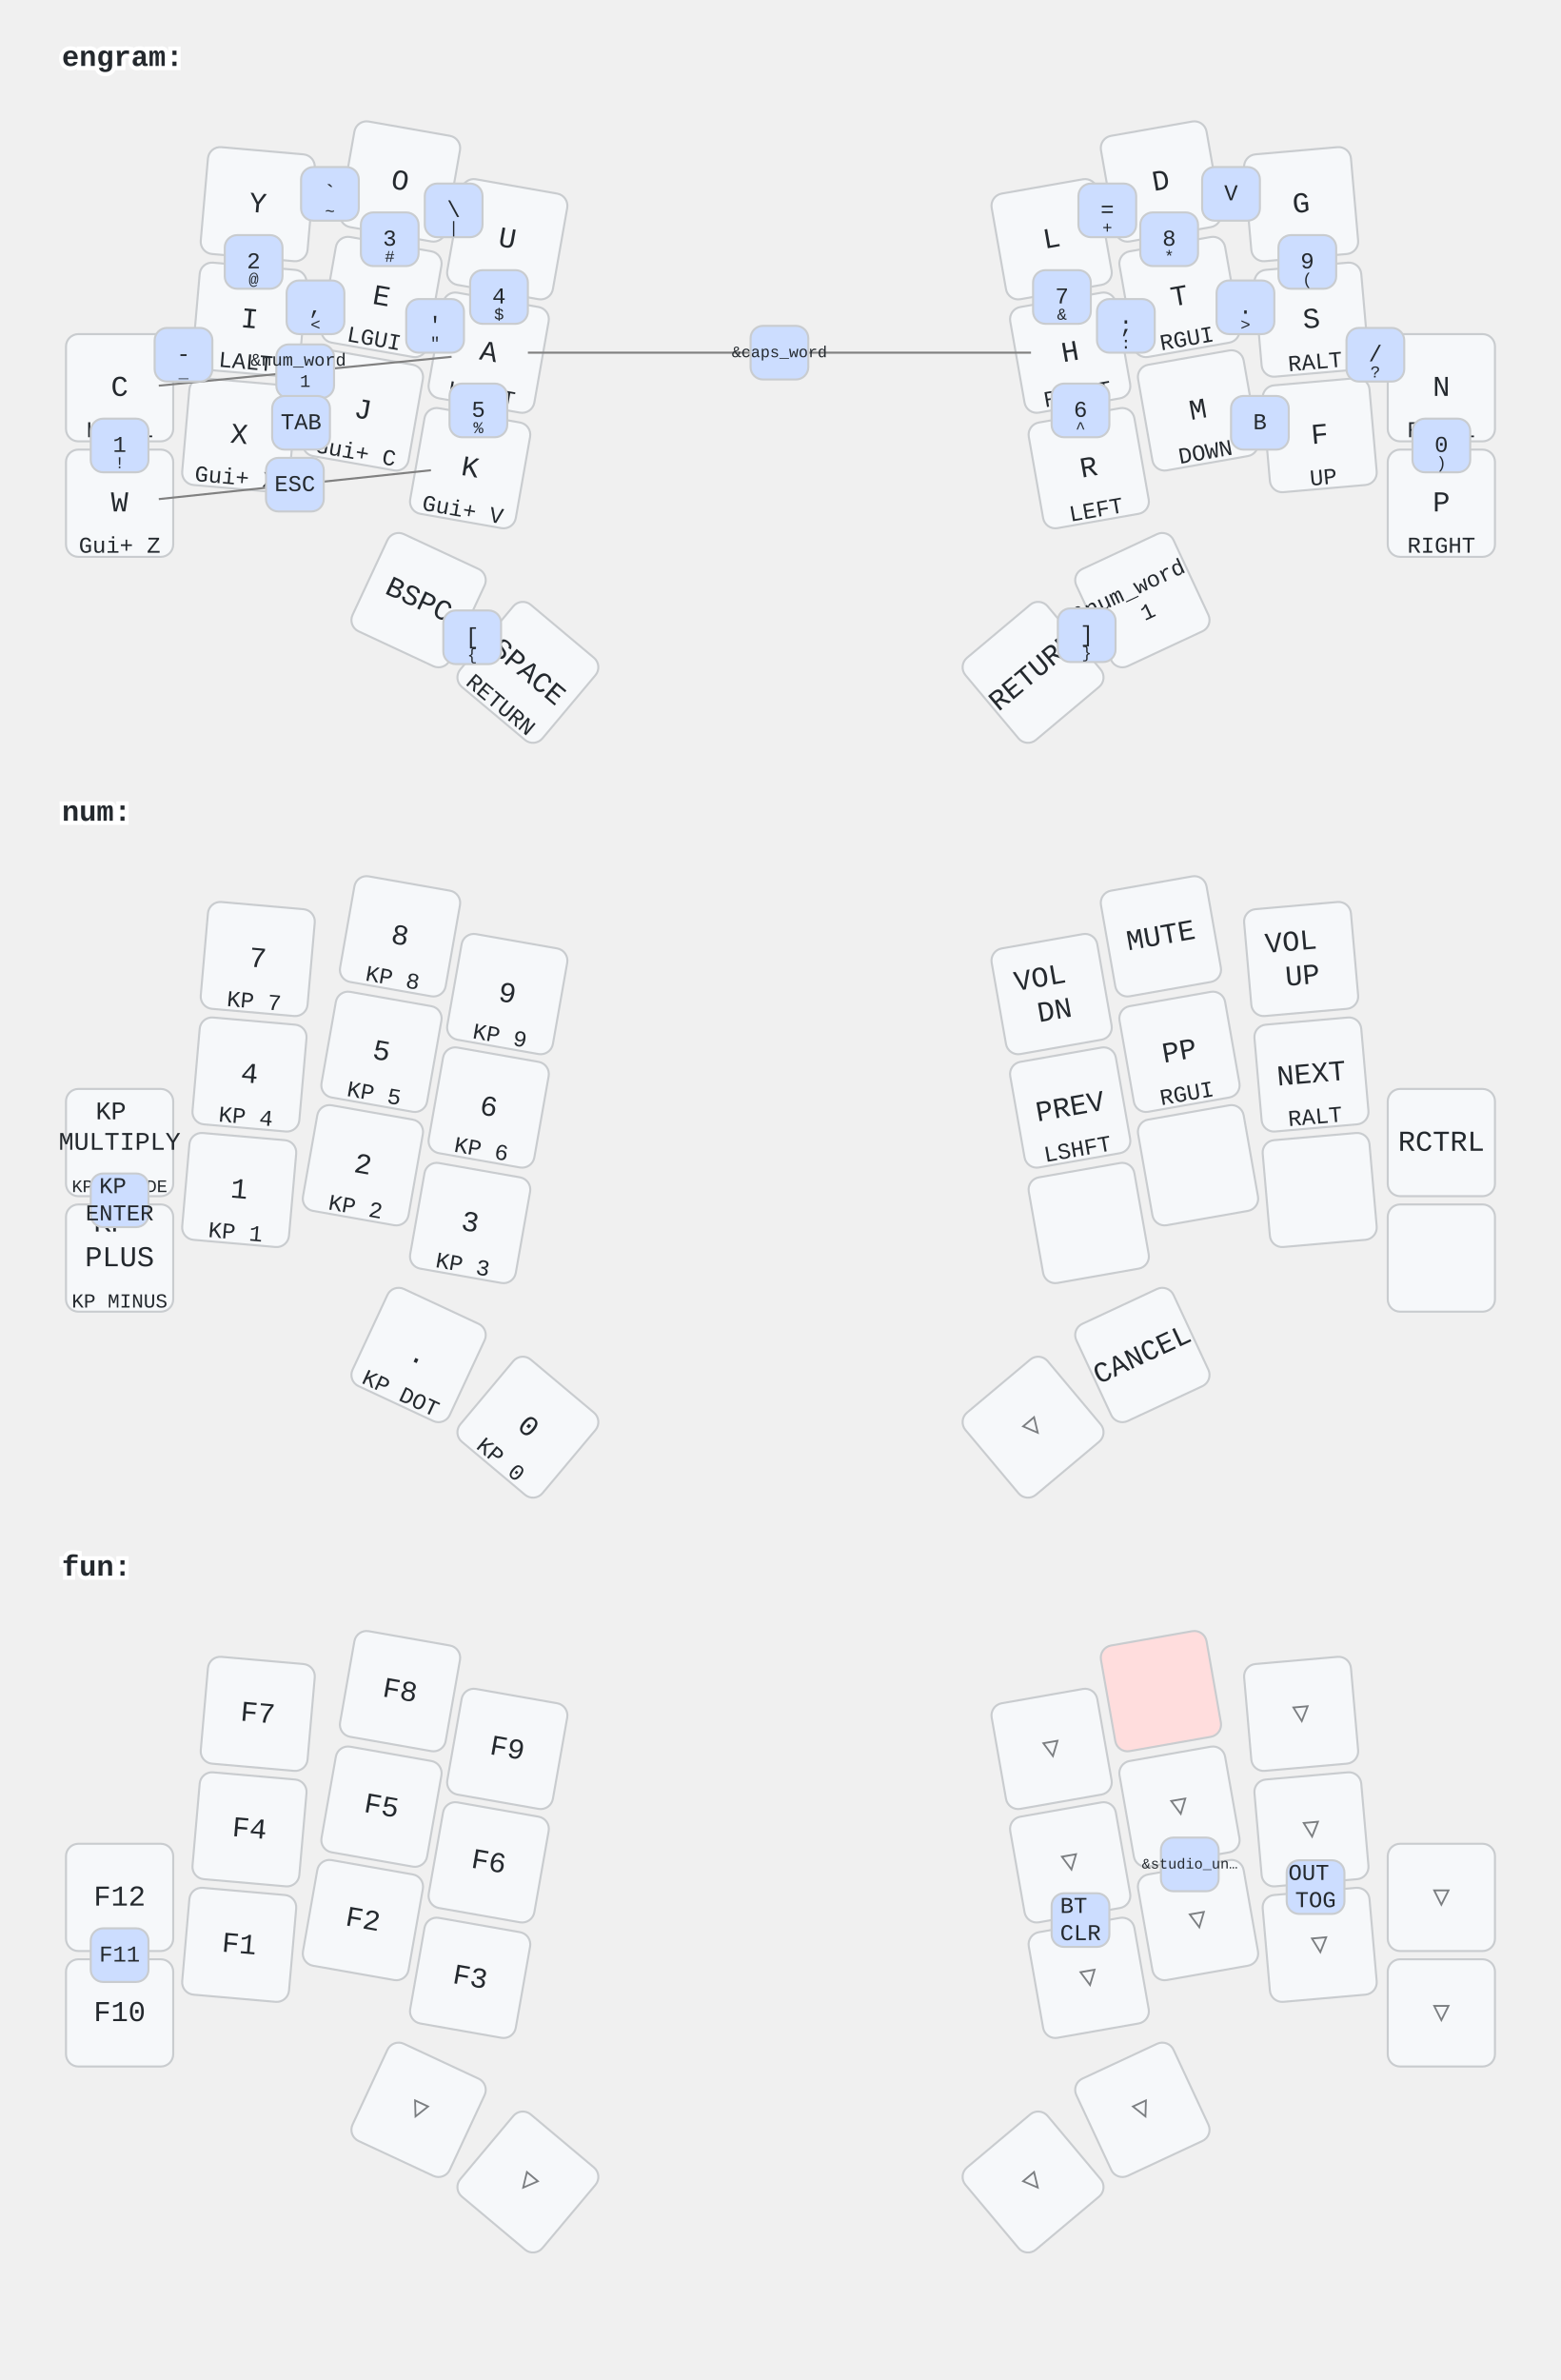
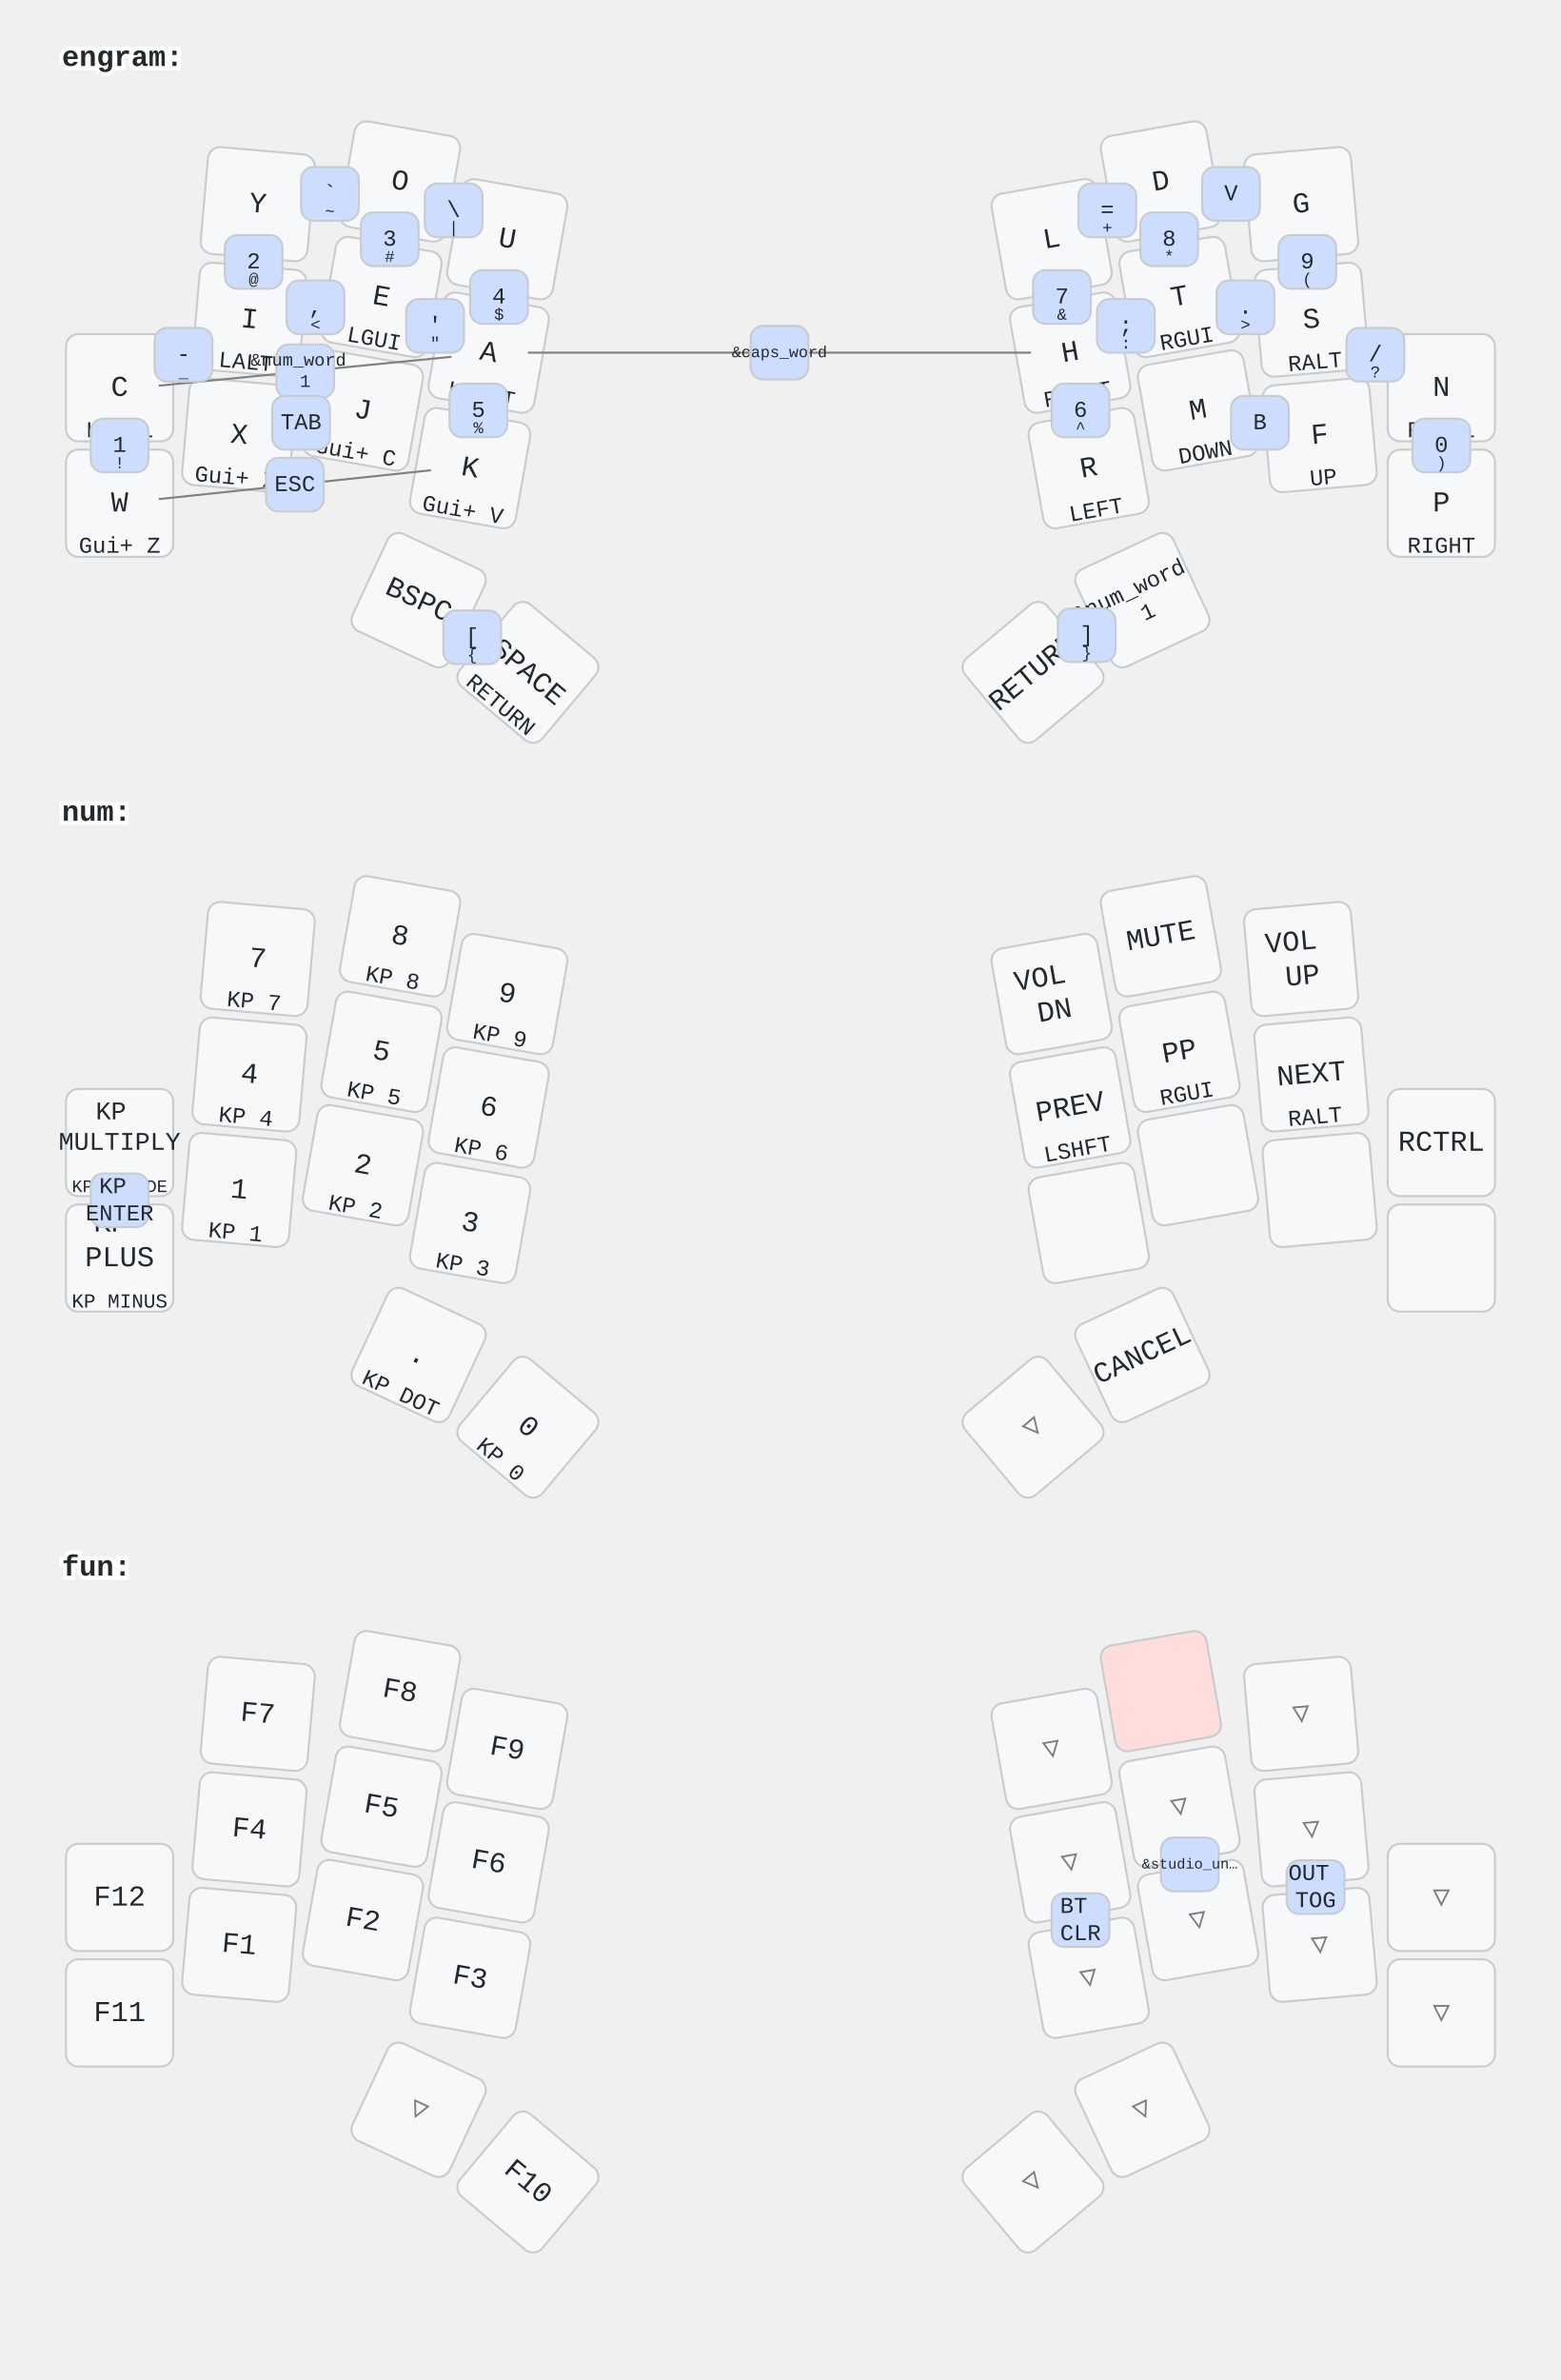
<svg xmlns="http://www.w3.org/2000/svg" width="757" height="1154" viewBox="0 0 757 1154" class="keymap">
  <style>/* inherit to force styles through use tags */
svg path {
    fill: inherit;
}

/* font and background color specifications */
svg.keymap {
    font-family: SFMono-Regular,Consolas,Liberation Mono,Menlo,monospace;
    font-size: 14px;
    font-kerning: normal;
    text-rendering: optimizeLegibility;
    fill: #24292e;
}

/* default key styling */
rect.key {
    fill: #f6f8fa;
}

rect.key, rect.combo {
    stroke: #c9cccf;
    stroke-width: 1;
}

/* default key side styling, only used is draw_key_sides is set */
rect.side {
    filter: brightness(90%);
}

/* color accent for combo boxes */
rect.combo, rect.combo-separate {
    fill: #cdf;
}

/* color accent for held keys */
rect.held, rect.combo.held {
    fill: #fdd;
}

/* color accent for ghost (optional) keys */
rect.ghost, rect.combo.ghost {
    stroke-dasharray: 4, 4;
    stroke-width: 2;
}

text {
    text-anchor: middle;
    dominant-baseline: middle;
}

/* styling for layer labels */
text.label {
    font-weight: bold;
    text-anchor: start;
    stroke: white;
    stroke-width: 4;
    paint-order: stroke;
}

/* styling for optional footer */
text.footer {
    text-anchor: end;
    dominant-baseline: auto;
    stroke: white;
    stroke-width: 4;
    paint-order: stroke;
}

/* styling for combo tap, and key hold/shifted label text */
text.combo, text.hold, text.shifted {
    font-size: 11px;
}

text.hold {
    text-anchor: middle;
    dominant-baseline: auto;
}

text.shifted {
    text-anchor: middle;
    dominant-baseline: hanging;
}

text.layer-activator {
    text-decoration: underline;
}

/* styling for hold/shifted label text in combo box */
text.combo.hold, text.combo.shifted {
    font-size: 8px;
}

/* lighter symbol for transparent keys */
text.trans {
    fill: #7b7e81;
}

/* styling for combo dendrons */
path.combo {
    stroke-width: 1;
    stroke: gray;
    fill: none;
}

/* Start Tabler Icons Cleanup */
/* cannot use height/width with glyphs */
.icon-tabler &gt; path {
    fill: inherit;
    stroke: inherit;
    stroke-width: 2;
}
/* hide tabler's default box */
.icon-tabler &gt; path[stroke="none"][fill="none"] {
    visibility: hidden;
}
/* End Tabler Icons Cleanup */
</style>
  <g transform="translate(30, 0)" class="layer-engram">
    <text x="0" y="28" class="label" id="engram">engram:</text>
    <g transform="translate(0, 56)">
      <g transform="translate(95, 43) rotate(5.0)" class="key keypos-0">
        <rect rx="6" ry="6" x="-26" y="-26" width="52" height="52" class="key" />
        <text x="0" y="0" class="key tap">Y</text>
        <text x="0" y="24" class="key hold">Q</text>
      </g>
      <g transform="translate(164, 32) rotate(10.0)" class="key keypos-1">
        <rect rx="6" ry="6" x="-26" y="-26" width="52" height="52" class="key" />
        <text x="0" y="0" class="key tap">O</text>
      </g>
      <g transform="translate(216, 60) rotate(10.0)" class="key keypos-2">
        <rect rx="6" ry="6" x="-26" y="-26" width="52" height="52" class="key" />
        <text x="0" y="0" class="key tap">U</text>
      </g>
      <g transform="translate(480, 60) rotate(-10.0)" class="key keypos-3">
        <rect rx="6" ry="6" x="-26" y="-26" width="52" height="52" class="key" />
        <text x="0" y="0" class="key tap">L</text>
      </g>
      <g transform="translate(533, 32) rotate(-10.0)" class="key keypos-4">
        <rect rx="6" ry="6" x="-26" y="-26" width="52" height="52" class="key" />
        <text x="0" y="0" class="key tap">D</text>
        <a href="#fun">
          <text x="0" y="24" class="key hold layer-activator">fun</text>
        </a>
      </g>
      <g transform="translate(601, 43) rotate(-5.0)" class="key keypos-5">
        <rect rx="6" ry="6" x="-26" y="-26" width="52" height="52" class="key" />
        <text x="0" y="0" class="key tap">G</text>
        <text x="0" y="24" class="key hold">Z</text>
      </g>
      <g transform="translate(28, 132)" class="key keypos-6">
        <rect rx="6" ry="6" x="-26" y="-26" width="52" height="52" class="key" />
        <text x="0" y="0" class="key tap">C</text>
        <text x="0" y="24" class="key hold">LCTRL</text>
      </g>
      <g transform="translate(91, 99) rotate(5.0)" class="key keypos-7">
        <rect rx="6" ry="6" x="-26" y="-26" width="52" height="52" class="key" />
        <text x="0" y="0" class="key tap">I</text>
        <text x="0" y="24" class="key hold">LALT</text>
      </g>
      <g transform="translate(155, 88) rotate(10.0)" class="key keypos-8">
        <rect rx="6" ry="6" x="-26" y="-26" width="52" height="52" class="key" />
        <text x="0" y="0" class="key tap">E</text>
        <text x="0" y="24" class="key hold">LGUI</text>
      </g>
      <g transform="translate(207, 115) rotate(10.0)" class="key keypos-9">
        <rect rx="6" ry="6" x="-26" y="-26" width="52" height="52" class="key" />
        <text x="0" y="0" class="key tap">A</text>
        <text x="0" y="24" class="key hold">LSHFT</text>
      </g>
      <g transform="translate(489, 115) rotate(-10.0)" class="key keypos-10">
        <rect rx="6" ry="6" x="-26" y="-26" width="52" height="52" class="key" />
        <text x="0" y="0" class="key tap">H</text>
        <text x="0" y="24" class="key hold">RSHFT</text>
      </g>
      <g transform="translate(542, 88) rotate(-10.0)" class="key keypos-11">
        <rect rx="6" ry="6" x="-26" y="-26" width="52" height="52" class="key" />
        <text x="0" y="0" class="key tap">T</text>
        <text x="0" y="24" class="key hold">RGUI</text>
      </g>
      <g transform="translate(606, 99) rotate(-5.0)" class="key keypos-12">
        <rect rx="6" ry="6" x="-26" y="-26" width="52" height="52" class="key" />
        <text x="0" y="0" class="key tap">S</text>
        <text x="0" y="24" class="key hold">RALT</text>
      </g>
      <g transform="translate(669, 132)" class="key keypos-13">
        <rect rx="6" ry="6" x="-26" y="-26" width="52" height="52" class="key" />
        <text x="0" y="0" class="key tap">N</text>
        <text x="0" y="24" class="key hold">RCTRL</text>
      </g>
      <g transform="translate(28, 188)" class="key keypos-14">
        <rect rx="6" ry="6" x="-26" y="-26" width="52" height="52" class="key" />
        <text x="0" y="0" class="key tap">W</text>
        <text x="0" y="24" class="key hold">Gui+ Z</text>
      </g>
      <g transform="translate(86, 155) rotate(5.0)" class="key keypos-15">
        <rect rx="6" ry="6" x="-26" y="-26" width="52" height="52" class="key" />
        <text x="0" y="0" class="key tap">X</text>
        <text x="0" y="24" class="key hold">Gui+ X</text>
      </g>
      <g transform="translate(146, 143) rotate(10.0)" class="key keypos-16">
        <rect rx="6" ry="6" x="-26" y="-26" width="52" height="52" class="key" />
        <text x="0" y="0" class="key tap">J</text>
        <text x="0" y="24" class="key hold">Gui+ C</text>
      </g>
      <g transform="translate(198, 171) rotate(10.0)" class="key keypos-17">
        <rect rx="6" ry="6" x="-26" y="-26" width="52" height="52" class="key" />
        <text x="0" y="0" class="key tap">K</text>
        <text x="0" y="24" class="key hold">Gui+ V</text>
      </g>
      <g transform="translate(498, 171) rotate(-10.0)" class="key keypos-18">
        <rect rx="6" ry="6" x="-26" y="-26" width="52" height="52" class="key" />
        <text x="0" y="0" class="key tap">R</text>
        <text x="0" y="24" class="key hold">LEFT</text>
      </g>
      <g transform="translate(551, 143) rotate(-10.0)" class="key keypos-19">
        <rect rx="6" ry="6" x="-26" y="-26" width="52" height="52" class="key" />
        <text x="0" y="0" class="key tap">M</text>
        <text x="0" y="24" class="key hold">DOWN</text>
      </g>
      <g transform="translate(610, 155) rotate(-5.0)" class="key keypos-20">
        <rect rx="6" ry="6" x="-26" y="-26" width="52" height="52" class="key" />
        <text x="0" y="0" class="key tap">F</text>
        <text x="0" y="24" class="key hold">UP</text>
      </g>
      <g transform="translate(669, 188)" class="key keypos-21">
        <rect rx="6" ry="6" x="-26" y="-26" width="52" height="52" class="key" />
        <text x="0" y="0" class="key tap">P</text>
        <text x="0" y="24" class="key hold">RIGHT</text>
      </g>
      <g transform="translate(173, 235) rotate(25.0)" class="key keypos-22">
        <rect rx="6" ry="6" x="-26" y="-26" width="52" height="52" class="key" />
        <text x="0" y="0" class="key tap">BSPC</text>
      </g>
      <g transform="translate(226, 270) rotate(40.0)" class="key keypos-23">
        <rect rx="6" ry="6" x="-26" y="-26" width="52" height="52" class="key" />
        <text x="0" y="0" class="key tap">SPACE</text>
        <text x="0" y="24" class="key hold">RETURN</text>
      </g>
      <g transform="translate(471, 270) rotate(-40.0)" class="key keypos-24">
        <rect rx="6" ry="6" x="-26" y="-26" width="52" height="52" class="key" />
        <text x="0" y="0" class="key tap">RETURN</text>
      </g>
      <g transform="translate(524, 235) rotate(-25.0)" class="key keypos-25">
        <rect rx="6" ry="6" x="-26" y="-26" width="52" height="52" class="key" />
        <text x="0" y="0" class="key tap">
          <tspan x="0" dy="-0.6em" style="font-size: 78%">&amp;num_word</tspan>
          <tspan x="0" dy="1.2em" style="font-size: 78%">1</tspan>
        </text>
      </g>
      <g class="combo combopos-0">
        <path d="M118,124 l-71,7" class="combo" />
        <path d="M118,124 l71,-7" class="combo" />
        <rect rx="6" ry="6" x="104" y="111" width="28" height="26" class="combo" />
        <text x="118" y="124" class="combo tap">
          <tspan x="118" dy="-0.6em" style="font-size: 78%">&amp;num_word</tspan>
          <tspan x="118" dy="1.2em" style="font-size: 78%">1</tspan>
        </text>
      </g>
      <g class="combo combopos-1">
        <path d="M348,115 l-122,0" class="combo" />
        <path d="M348,115 l122,0" class="combo" />
        <rect rx="6" ry="6" x="334" y="102" width="28" height="26" class="combo" />
        <text x="348" y="115" class="combo tap">
          <tspan style="font-size: 70%">&amp;caps_word</tspan>
        </text>
      </g>
      <g class="combo combopos-2">
        <rect rx="6" ry="6" x="116" y="25" width="28" height="26" class="combo" />
        <text x="130" y="38" class="combo tap">`</text>
        <text x="130" y="49" class="combo hold">~</text>
      </g>
      <g class="combo combopos-3">
        <rect rx="6" ry="6" x="45" y="103" width="28" height="26" class="combo" />
        <text x="59" y="116" class="combo tap">-</text>
        <text x="59" y="127" class="combo hold">_</text>
      </g>
      <g class="combo combopos-4">
        <rect rx="6" ry="6" x="109" y="80" width="28" height="26" class="combo" />
        <text x="123" y="93" class="combo tap">,</text>
        <text x="123" y="104" class="combo hold">&lt;</text>
      </g>
      <g class="combo combopos-5">
        <rect rx="6" ry="6" x="167" y="89" width="28" height="26" class="combo" />
        <text x="181" y="102" class="combo tap">'</text>
        <text x="181" y="113" class="combo hold">"</text>
      </g>
      <g class="combo combopos-6">
        <rect rx="6" ry="6" x="502" y="89" width="28" height="26" class="combo" />
        <text x="516" y="102" class="combo tap">;</text>
        <text x="516" y="113" class="combo hold">:</text>
      </g>
      <g class="combo combopos-7">
        <rect rx="6" ry="6" x="560" y="80" width="28" height="26" class="combo" />
        <text x="574" y="93" class="combo tap">.</text>
        <text x="574" y="104" class="combo hold">&gt;</text>
      </g>
      <g class="combo combopos-8">
        <rect rx="6" ry="6" x="623" y="103" width="28" height="26" class="combo" />
        <text x="637" y="116" class="combo tap">/</text>
        <text x="637" y="127" class="combo hold">?</text>
      </g>
      <g class="combo combopos-9">
        <rect rx="6" ry="6" x="567" y="136" width="28" height="26" class="combo" />
        <text x="581" y="149" class="combo tap">B</text>
      </g>
      <g class="combo combopos-10">
        <rect rx="6" ry="6" x="553" y="25" width="28" height="26" class="combo" />
        <text x="567" y="38" class="combo tap">V</text>
      </g>
      <g class="combo combopos-11">
        <rect rx="6" ry="6" x="493" y="33" width="28" height="26" class="combo" />
        <text x="507" y="46" class="combo tap">=</text>
        <text x="507" y="57" class="combo hold">+</text>
      </g>
      <g class="combo combopos-12">
        <rect rx="6" ry="6" x="176" y="33" width="28" height="26" class="combo" />
        <text x="190" y="46" class="combo tap">\</text>
        <text x="190" y="57" class="combo hold">|</text>
      </g>
      <g class="combo combopos-13">
        <rect rx="6" ry="6" x="185" y="240" width="28" height="26" class="combo" />
        <text x="199" y="253" class="combo tap">[</text>
        <text x="199" y="264" class="combo hold">{</text>
      </g>
      <g class="combo combopos-14">
        <rect rx="6" ry="6" x="483" y="239" width="28" height="26" class="combo" />
        <text x="497" y="252" class="combo tap">]</text>
        <text x="497" y="263" class="combo hold">}</text>
      </g>
      <g class="combo combopos-15">
        <rect rx="6" ry="6" x="14" y="147" width="28" height="26" class="combo" />
        <text x="28" y="160" class="combo tap">1</text>
        <text x="28" y="171" class="combo hold">!</text>
      </g>
      <g class="combo combopos-16">
        <rect rx="6" ry="6" x="79" y="58" width="28" height="26" class="combo" />
        <text x="93" y="71" class="combo tap">2</text>
        <text x="93" y="82" class="combo hold">@</text>
      </g>
      <g class="combo combopos-17">
        <rect rx="6" ry="6" x="145" y="47" width="28" height="26" class="combo" />
        <text x="159" y="60" class="combo tap">3</text>
        <text x="159" y="71" class="combo hold">#</text>
      </g>
      <g class="combo combopos-18">
        <rect rx="6" ry="6" x="198" y="75" width="28" height="26" class="combo" />
        <text x="212" y="88" class="combo tap">4</text>
        <text x="212" y="99" class="combo hold">$</text>
      </g>
      <g class="combo combopos-19">
        <rect rx="6" ry="6" x="188" y="130" width="28" height="26" class="combo" />
        <text x="202" y="143" class="combo tap">5</text>
        <text x="202" y="154" class="combo hold">%</text>
      </g>
      <g class="combo combopos-20">
        <rect rx="6" ry="6" x="480" y="130" width="28" height="26" class="combo" />
        <text x="494" y="143" class="combo tap">6</text>
        <text x="494" y="154" class="combo hold">^</text>
      </g>
      <g class="combo combopos-21">
        <rect rx="6" ry="6" x="471" y="75" width="28" height="26" class="combo" />
        <text x="485" y="88" class="combo tap">7</text>
        <text x="485" y="99" class="combo hold">&amp;</text>
      </g>
      <g class="combo combopos-22">
        <rect rx="6" ry="6" x="523" y="47" width="28" height="26" class="combo" />
        <text x="537" y="60" class="combo tap">8</text>
        <text x="537" y="71" class="combo hold">*</text>
      </g>
      <g class="combo combopos-23">
        <rect rx="6" ry="6" x="590" y="58" width="28" height="26" class="combo" />
        <text x="604" y="71" class="combo tap">9</text>
        <text x="604" y="82" class="combo hold">(</text>
      </g>
      <g class="combo combopos-24">
        <rect rx="6" ry="6" x="655" y="147" width="28" height="26" class="combo" />
        <text x="669" y="160" class="combo tap">0</text>
        <text x="669" y="171" class="combo hold">)</text>
      </g>
      <g class="combo combopos-25">
        <rect rx="6" ry="6" x="102" y="136" width="28" height="26" class="combo" />
        <text x="116" y="149" class="combo tap">TAB</text>
      </g>
      <g class="combo combopos-26">
        <path d="M113,179 l66,-7" class="combo" />
        <path d="M113,179 l-66,7" class="combo" />
        <rect rx="6" ry="6" x="99" y="166" width="28" height="26" class="combo" />
        <text x="113" y="179" class="combo tap">ESC</text>
      </g>
    </g>
  </g>
  <g transform="translate(30, 366)" class="layer-num">
    <text x="0" y="28" class="label" id="num">num:</text>
    <g transform="translate(0, 56)">
      <g transform="translate(95, 43) rotate(5.0)" class="key keypos-0">
        <rect rx="6" ry="6" x="-26" y="-26" width="52" height="52" class="key" />
        <text x="0" y="0" class="key tap">7</text>
        <text x="0" y="24" class="key hold">KP 7</text>
      </g>
      <g transform="translate(164, 32) rotate(10.0)" class="key keypos-1">
        <rect rx="6" ry="6" x="-26" y="-26" width="52" height="52" class="key" />
        <text x="0" y="0" class="key tap">8</text>
        <text x="0" y="24" class="key hold">KP 8</text>
      </g>
      <g transform="translate(216, 60) rotate(10.0)" class="key keypos-2">
        <rect rx="6" ry="6" x="-26" y="-26" width="52" height="52" class="key" />
        <text x="0" y="0" class="key tap">9</text>
        <text x="0" y="24" class="key hold">KP 9</text>
      </g>
      <g transform="translate(480, 60) rotate(-10.0)" class="key keypos-3">
        <rect rx="6" ry="6" x="-26" y="-26" width="52" height="52" class="key" />
        <text x="0" y="0" class="key tap">
          <tspan x="0" dy="-0.6em">VOL</tspan>
          <tspan x="0" dy="1.2em">DN</tspan>
        </text>
      </g>
      <g transform="translate(533, 32) rotate(-10.0)" class="key keypos-4">
        <rect rx="6" ry="6" x="-26" y="-26" width="52" height="52" class="key" />
        <text x="0" y="0" class="key tap">MUTE</text>
      </g>
      <g transform="translate(601, 43) rotate(-5.0)" class="key keypos-5">
        <rect rx="6" ry="6" x="-26" y="-26" width="52" height="52" class="key" />
        <text x="0" y="0" class="key tap">
          <tspan x="0" dy="-0.6em">VOL</tspan>
          <tspan x="0" dy="1.2em">UP</tspan>
        </text>
      </g>
      <g transform="translate(28, 132)" class="key keypos-6">
        <rect rx="6" ry="6" x="-26" y="-26" width="52" height="52" class="key" />
        <text x="0" y="0" class="key tap">
          <tspan x="0" dy="-1.2em" style="font-size: 88%">KP</tspan>
          <tspan x="0" dy="1.2em" style="font-size: 88%">MULTIPLY</tspan>
        </text>
        <text x="0" y="24" class="key hold">
          <tspan style="font-size: 78%">KP DIVIDE</tspan>
        </text>
      </g>
      <g transform="translate(91, 99) rotate(5.0)" class="key keypos-7">
        <rect rx="6" ry="6" x="-26" y="-26" width="52" height="52" class="key" />
        <text x="0" y="0" class="key tap">4</text>
        <text x="0" y="24" class="key hold">KP 4</text>
      </g>
      <g transform="translate(155, 88) rotate(10.0)" class="key keypos-8">
        <rect rx="6" ry="6" x="-26" y="-26" width="52" height="52" class="key" />
        <text x="0" y="0" class="key tap">5</text>
        <text x="0" y="24" class="key hold">KP 5</text>
      </g>
      <g transform="translate(207, 115) rotate(10.0)" class="key keypos-9">
        <rect rx="6" ry="6" x="-26" y="-26" width="52" height="52" class="key" />
        <text x="0" y="0" class="key tap">6</text>
        <text x="0" y="24" class="key hold">KP 6</text>
      </g>
      <g transform="translate(489, 115) rotate(-10.0)" class="key keypos-10">
        <rect rx="6" ry="6" x="-26" y="-26" width="52" height="52" class="key" />
        <text x="0" y="0" class="key tap">PREV</text>
        <text x="0" y="24" class="key hold">LSHFT</text>
      </g>
      <g transform="translate(542, 88) rotate(-10.0)" class="key keypos-11">
        <rect rx="6" ry="6" x="-26" y="-26" width="52" height="52" class="key" />
        <text x="0" y="0" class="key tap">PP</text>
        <text x="0" y="24" class="key hold">RGUI</text>
      </g>
      <g transform="translate(606, 99) rotate(-5.0)" class="key keypos-12">
        <rect rx="6" ry="6" x="-26" y="-26" width="52" height="52" class="key" />
        <text x="0" y="0" class="key tap">NEXT</text>
        <text x="0" y="24" class="key hold">RALT</text>
      </g>
      <g transform="translate(669, 132)" class="key keypos-13">
        <rect rx="6" ry="6" x="-26" y="-26" width="52" height="52" class="key" />
        <text x="0" y="0" class="key tap">RCTRL</text>
      </g>
      <g transform="translate(28, 188)" class="key keypos-14">
        <rect rx="6" ry="6" x="-26" y="-26" width="52" height="52" class="key" />
        <text x="0" y="0" class="key tap">
          <tspan x="0" dy="-1.2em">KP</tspan>
          <tspan x="0" dy="1.2em">PLUS</tspan>
        </text>
        <text x="0" y="24" class="key hold">
          <tspan style="font-size: 88%">KP MINUS</tspan>
        </text>
      </g>
      <g transform="translate(86, 155) rotate(5.0)" class="key keypos-15">
        <rect rx="6" ry="6" x="-26" y="-26" width="52" height="52" class="key" />
        <text x="0" y="0" class="key tap">1</text>
        <text x="0" y="24" class="key hold">KP 1</text>
      </g>
      <g transform="translate(146, 143) rotate(10.0)" class="key keypos-16">
        <rect rx="6" ry="6" x="-26" y="-26" width="52" height="52" class="key" />
        <text x="0" y="0" class="key tap">2</text>
        <text x="0" y="24" class="key hold">KP 2</text>
      </g>
      <g transform="translate(198, 171) rotate(10.0)" class="key keypos-17">
        <rect rx="6" ry="6" x="-26" y="-26" width="52" height="52" class="key" />
        <text x="0" y="0" class="key tap">3</text>
        <text x="0" y="24" class="key hold">KP 3</text>
      </g>
      <g transform="translate(498, 171) rotate(-10.0)" class="key keypos-18">
        <rect rx="6" ry="6" x="-26" y="-26" width="52" height="52" class="key" />
      </g>
      <g transform="translate(551, 143) rotate(-10.0)" class="key keypos-19">
        <rect rx="6" ry="6" x="-26" y="-26" width="52" height="52" class="key" />
      </g>
      <g transform="translate(610, 155) rotate(-5.0)" class="key keypos-20">
        <rect rx="6" ry="6" x="-26" y="-26" width="52" height="52" class="key" />
      </g>
      <g transform="translate(669, 188)" class="key keypos-21">
        <rect rx="6" ry="6" x="-26" y="-26" width="52" height="52" class="key" />
      </g>
      <g transform="translate(173, 235) rotate(25.0)" class="key keypos-22">
        <rect rx="6" ry="6" x="-26" y="-26" width="52" height="52" class="key" />
        <text x="0" y="0" class="key tap">.</text>
        <text x="0" y="24" class="key hold">KP DOT</text>
      </g>
      <g transform="translate(226, 270) rotate(40.0)" class="key keypos-23">
        <rect rx="6" ry="6" x="-26" y="-26" width="52" height="52" class="key" />
        <text x="0" y="0" class="key tap">0</text>
        <text x="0" y="24" class="key hold">KP 0</text>
      </g>
      <g transform="translate(471, 270) rotate(-40.0)" class="key trans keypos-24">
        <rect rx="6" ry="6" x="-26" y="-26" width="52" height="52" class="key trans" />
        <text x="0" y="0" class="key trans tap">▽</text>
      </g>
      <g transform="translate(524, 235) rotate(-25.0)" class="key keypos-25">
        <rect rx="6" ry="6" x="-26" y="-26" width="52" height="52" class="key" />
        <text x="0" y="0" class="key tap">CANCEL</text>
      </g>
      <g class="combo combopos-0">
        <rect rx="6" ry="6" x="14" y="147" width="28" height="26" class="combo" />
        <text x="28" y="160" class="combo tap">
          <tspan x="28" dy="-0.6em">KP</tspan>
          <tspan x="28" dy="1.2em">ENTER</tspan>
        </text>
      </g>
    </g>
  </g>
  <g transform="translate(30, 732)" class="layer-fun">
    <text x="0" y="28" class="label" id="fun">fun:</text>
    <g transform="translate(0, 56)">
      <g transform="translate(95, 43) rotate(5.0)" class="key keypos-0">
        <rect rx="6" ry="6" x="-26" y="-26" width="52" height="52" class="key" />
        <text x="0" y="0" class="key tap">F7</text>
      </g>
      <g transform="translate(164, 32) rotate(10.0)" class="key keypos-1">
        <rect rx="6" ry="6" x="-26" y="-26" width="52" height="52" class="key" />
        <text x="0" y="0" class="key tap">F8</text>
      </g>
      <g transform="translate(216, 60) rotate(10.0)" class="key keypos-2">
        <rect rx="6" ry="6" x="-26" y="-26" width="52" height="52" class="key" />
        <text x="0" y="0" class="key tap">F9</text>
      </g>
      <g transform="translate(480, 60) rotate(-10.0)" class="key trans keypos-3">
        <rect rx="6" ry="6" x="-26" y="-26" width="52" height="52" class="key trans" />
        <text x="0" y="0" class="key trans tap">▽</text>
      </g>
      <g transform="translate(533, 32) rotate(-10.0)" class="key held keypos-4">
        <rect rx="6" ry="6" x="-26" y="-26" width="52" height="52" class="key held" />
      </g>
      <g transform="translate(601, 43) rotate(-5.0)" class="key trans keypos-5">
        <rect rx="6" ry="6" x="-26" y="-26" width="52" height="52" class="key trans" />
        <text x="0" y="0" class="key trans tap">▽</text>
      </g>
      <g transform="translate(28, 132)" class="key keypos-6">
        <rect rx="6" ry="6" x="-26" y="-26" width="52" height="52" class="key" />
        <text x="0" y="0" class="key tap">F12</text>
      </g>
      <g transform="translate(91, 99) rotate(5.0)" class="key keypos-7">
        <rect rx="6" ry="6" x="-26" y="-26" width="52" height="52" class="key" />
        <text x="0" y="0" class="key tap">F4</text>
      </g>
      <g transform="translate(155, 88) rotate(10.0)" class="key keypos-8">
        <rect rx="6" ry="6" x="-26" y="-26" width="52" height="52" class="key" />
        <text x="0" y="0" class="key tap">F5</text>
      </g>
      <g transform="translate(207, 115) rotate(10.0)" class="key keypos-9">
        <rect rx="6" ry="6" x="-26" y="-26" width="52" height="52" class="key" />
        <text x="0" y="0" class="key tap">F6</text>
      </g>
      <g transform="translate(489, 115) rotate(-10.0)" class="key trans keypos-10">
        <rect rx="6" ry="6" x="-26" y="-26" width="52" height="52" class="key trans" />
        <text x="0" y="0" class="key trans tap">▽</text>
      </g>
      <g transform="translate(542, 88) rotate(-10.0)" class="key trans keypos-11">
        <rect rx="6" ry="6" x="-26" y="-26" width="52" height="52" class="key trans" />
        <text x="0" y="0" class="key trans tap">▽</text>
      </g>
      <g transform="translate(606, 99) rotate(-5.0)" class="key trans keypos-12">
        <rect rx="6" ry="6" x="-26" y="-26" width="52" height="52" class="key trans" />
        <text x="0" y="0" class="key trans tap">▽</text>
      </g>
      <g transform="translate(669, 132)" class="key trans keypos-13">
        <rect rx="6" ry="6" x="-26" y="-26" width="52" height="52" class="key trans" />
        <text x="0" y="0" class="key trans tap">▽</text>
      </g>
      <g transform="translate(28, 188)" class="key keypos-14">
        <rect rx="6" ry="6" x="-26" y="-26" width="52" height="52" class="key" />
+         <text x="0" y="0" class="key tap">F11</text>
+       </g>
+       <g transform="translate(86, 155) rotate(5.0)" class="key keypos-15">
+         <rect rx="6" ry="6" x="-26" y="-26" width="52" height="52" class="key" />
+         <text x="0" y="0" class="key tap">F1</text>
+       </g>
+       <g transform="translate(146, 143) rotate(10.0)" class="key keypos-16">
+         <rect rx="6" ry="6" x="-26" y="-26" width="52" height="52" class="key" />
+         <text x="0" y="0" class="key tap">F2</text>
+       </g>
+       <g transform="translate(198, 171) rotate(10.0)" class="key keypos-17">
+         <rect rx="6" ry="6" x="-26" y="-26" width="52" height="52" class="key" />
+         <text x="0" y="0" class="key tap">F3</text>
+       </g>
+       <g transform="translate(498, 171) rotate(-10.0)" class="key trans keypos-18">
+         <rect rx="6" ry="6" x="-26" y="-26" width="52" height="52" class="key trans" />
+         <text x="0" y="0" class="key trans tap">▽</text>
+       </g>
+       <g transform="translate(551, 143) rotate(-10.0)" class="key trans keypos-19">
+         <rect rx="6" ry="6" x="-26" y="-26" width="52" height="52" class="key trans" />
+         <text x="0" y="0" class="key trans tap">▽</text>
+       </g>
+       <g transform="translate(610, 155) rotate(-5.0)" class="key trans keypos-20">
+         <rect rx="6" ry="6" x="-26" y="-26" width="52" height="52" class="key trans" />
+         <text x="0" y="0" class="key trans tap">▽</text>
+       </g>
+       <g transform="translate(669, 188)" class="key trans keypos-21">
+         <rect rx="6" ry="6" x="-26" y="-26" width="52" height="52" class="key trans" />
+         <text x="0" y="0" class="key trans tap">▽</text>
+       </g>
+       <g transform="translate(173, 235) rotate(25.0)" class="key trans keypos-22">
+         <rect rx="6" ry="6" x="-26" y="-26" width="52" height="52" class="key trans" />
+         <text x="0" y="0" class="key trans tap">▽</text>
+       </g>
+       <g transform="translate(226, 270) rotate(40.0)" class="key keypos-23">
+         <rect rx="6" ry="6" x="-26" y="-26" width="52" height="52" class="key" />
        <text x="0" y="0" class="key tap">F10</text>
      </g>
-       <g transform="translate(86, 155) rotate(5.0)" class="key keypos-15">
-         <rect rx="6" ry="6" x="-26" y="-26" width="52" height="52" class="key" />
-         <text x="0" y="0" class="key tap">F1</text>
-       </g>
-       <g transform="translate(146, 143) rotate(10.0)" class="key keypos-16">
-         <rect rx="6" ry="6" x="-26" y="-26" width="52" height="52" class="key" />
-         <text x="0" y="0" class="key tap">F2</text>
-       </g>
-       <g transform="translate(198, 171) rotate(10.0)" class="key keypos-17">
-         <rect rx="6" ry="6" x="-26" y="-26" width="52" height="52" class="key" />
-         <text x="0" y="0" class="key tap">F3</text>
-       </g>
-       <g transform="translate(498, 171) rotate(-10.0)" class="key trans keypos-18">
-         <rect rx="6" ry="6" x="-26" y="-26" width="52" height="52" class="key trans" />
-         <text x="0" y="0" class="key trans tap">▽</text>
-       </g>
-       <g transform="translate(551, 143) rotate(-10.0)" class="key trans keypos-19">
-         <rect rx="6" ry="6" x="-26" y="-26" width="52" height="52" class="key trans" />
-         <text x="0" y="0" class="key trans tap">▽</text>
-       </g>
-       <g transform="translate(610, 155) rotate(-5.0)" class="key trans keypos-20">
-         <rect rx="6" ry="6" x="-26" y="-26" width="52" height="52" class="key trans" />
-         <text x="0" y="0" class="key trans tap">▽</text>
-       </g>
-       <g transform="translate(669, 188)" class="key trans keypos-21">
-         <rect rx="6" ry="6" x="-26" y="-26" width="52" height="52" class="key trans" />
-         <text x="0" y="0" class="key trans tap">▽</text>
-       </g>
-       <g transform="translate(173, 235) rotate(25.0)" class="key trans keypos-22">
-         <rect rx="6" ry="6" x="-26" y="-26" width="52" height="52" class="key trans" />
-         <text x="0" y="0" class="key trans tap">▽</text>
-       </g>
-       <g transform="translate(226, 270) rotate(40.0)" class="key trans keypos-23">
-         <rect rx="6" ry="6" x="-26" y="-26" width="52" height="52" class="key trans" />
-         <text x="0" y="0" class="key trans tap">▽</text>
-       </g>
      <g transform="translate(471, 270) rotate(-40.0)" class="key trans keypos-24">
        <rect rx="6" ry="6" x="-26" y="-26" width="52" height="52" class="key trans" />
        <text x="0" y="0" class="key trans tap">▽</text>
      </g>
      <g transform="translate(524, 235) rotate(-25.0)" class="key trans keypos-25">
        <rect rx="6" ry="6" x="-26" y="-26" width="52" height="52" class="key trans" />
        <text x="0" y="0" class="key trans tap">▽</text>
      </g>
      <g class="combo combopos-0">
-         <rect rx="6" ry="6" x="14" y="147" width="28" height="26" class="combo" />
-         <text x="28" y="160" class="combo tap">F11</text>
-       </g>
-       <g class="combo combopos-1">
        <rect rx="6" ry="6" x="480" y="130" width="28" height="26" class="combo" />
        <text x="494" y="143" class="combo tap">
          <tspan x="494" dy="-0.6em">BT</tspan>
          <tspan x="494" dy="1.2em">CLR</tspan>
        </text>
      </g>
-       <g class="combo combopos-2">
+       <g class="combo combopos-1">
        <rect rx="6" ry="6" x="533" y="103" width="28" height="26" class="combo" />
        <text x="547" y="116" class="combo tap">
          <tspan style="font-size: 64%">&amp;studio_un…</tspan>
        </text>
      </g>
-       <g class="combo combopos-3">
+       <g class="combo combopos-2">
        <rect rx="6" ry="6" x="594" y="114" width="28" height="26" class="combo" />
        <text x="608" y="127" class="combo tap">
          <tspan x="608" dy="-0.6em">OUT</tspan>
          <tspan x="608" dy="1.2em">TOG</tspan>
        </text>
      </g>
    </g>
  </g>
</svg>
